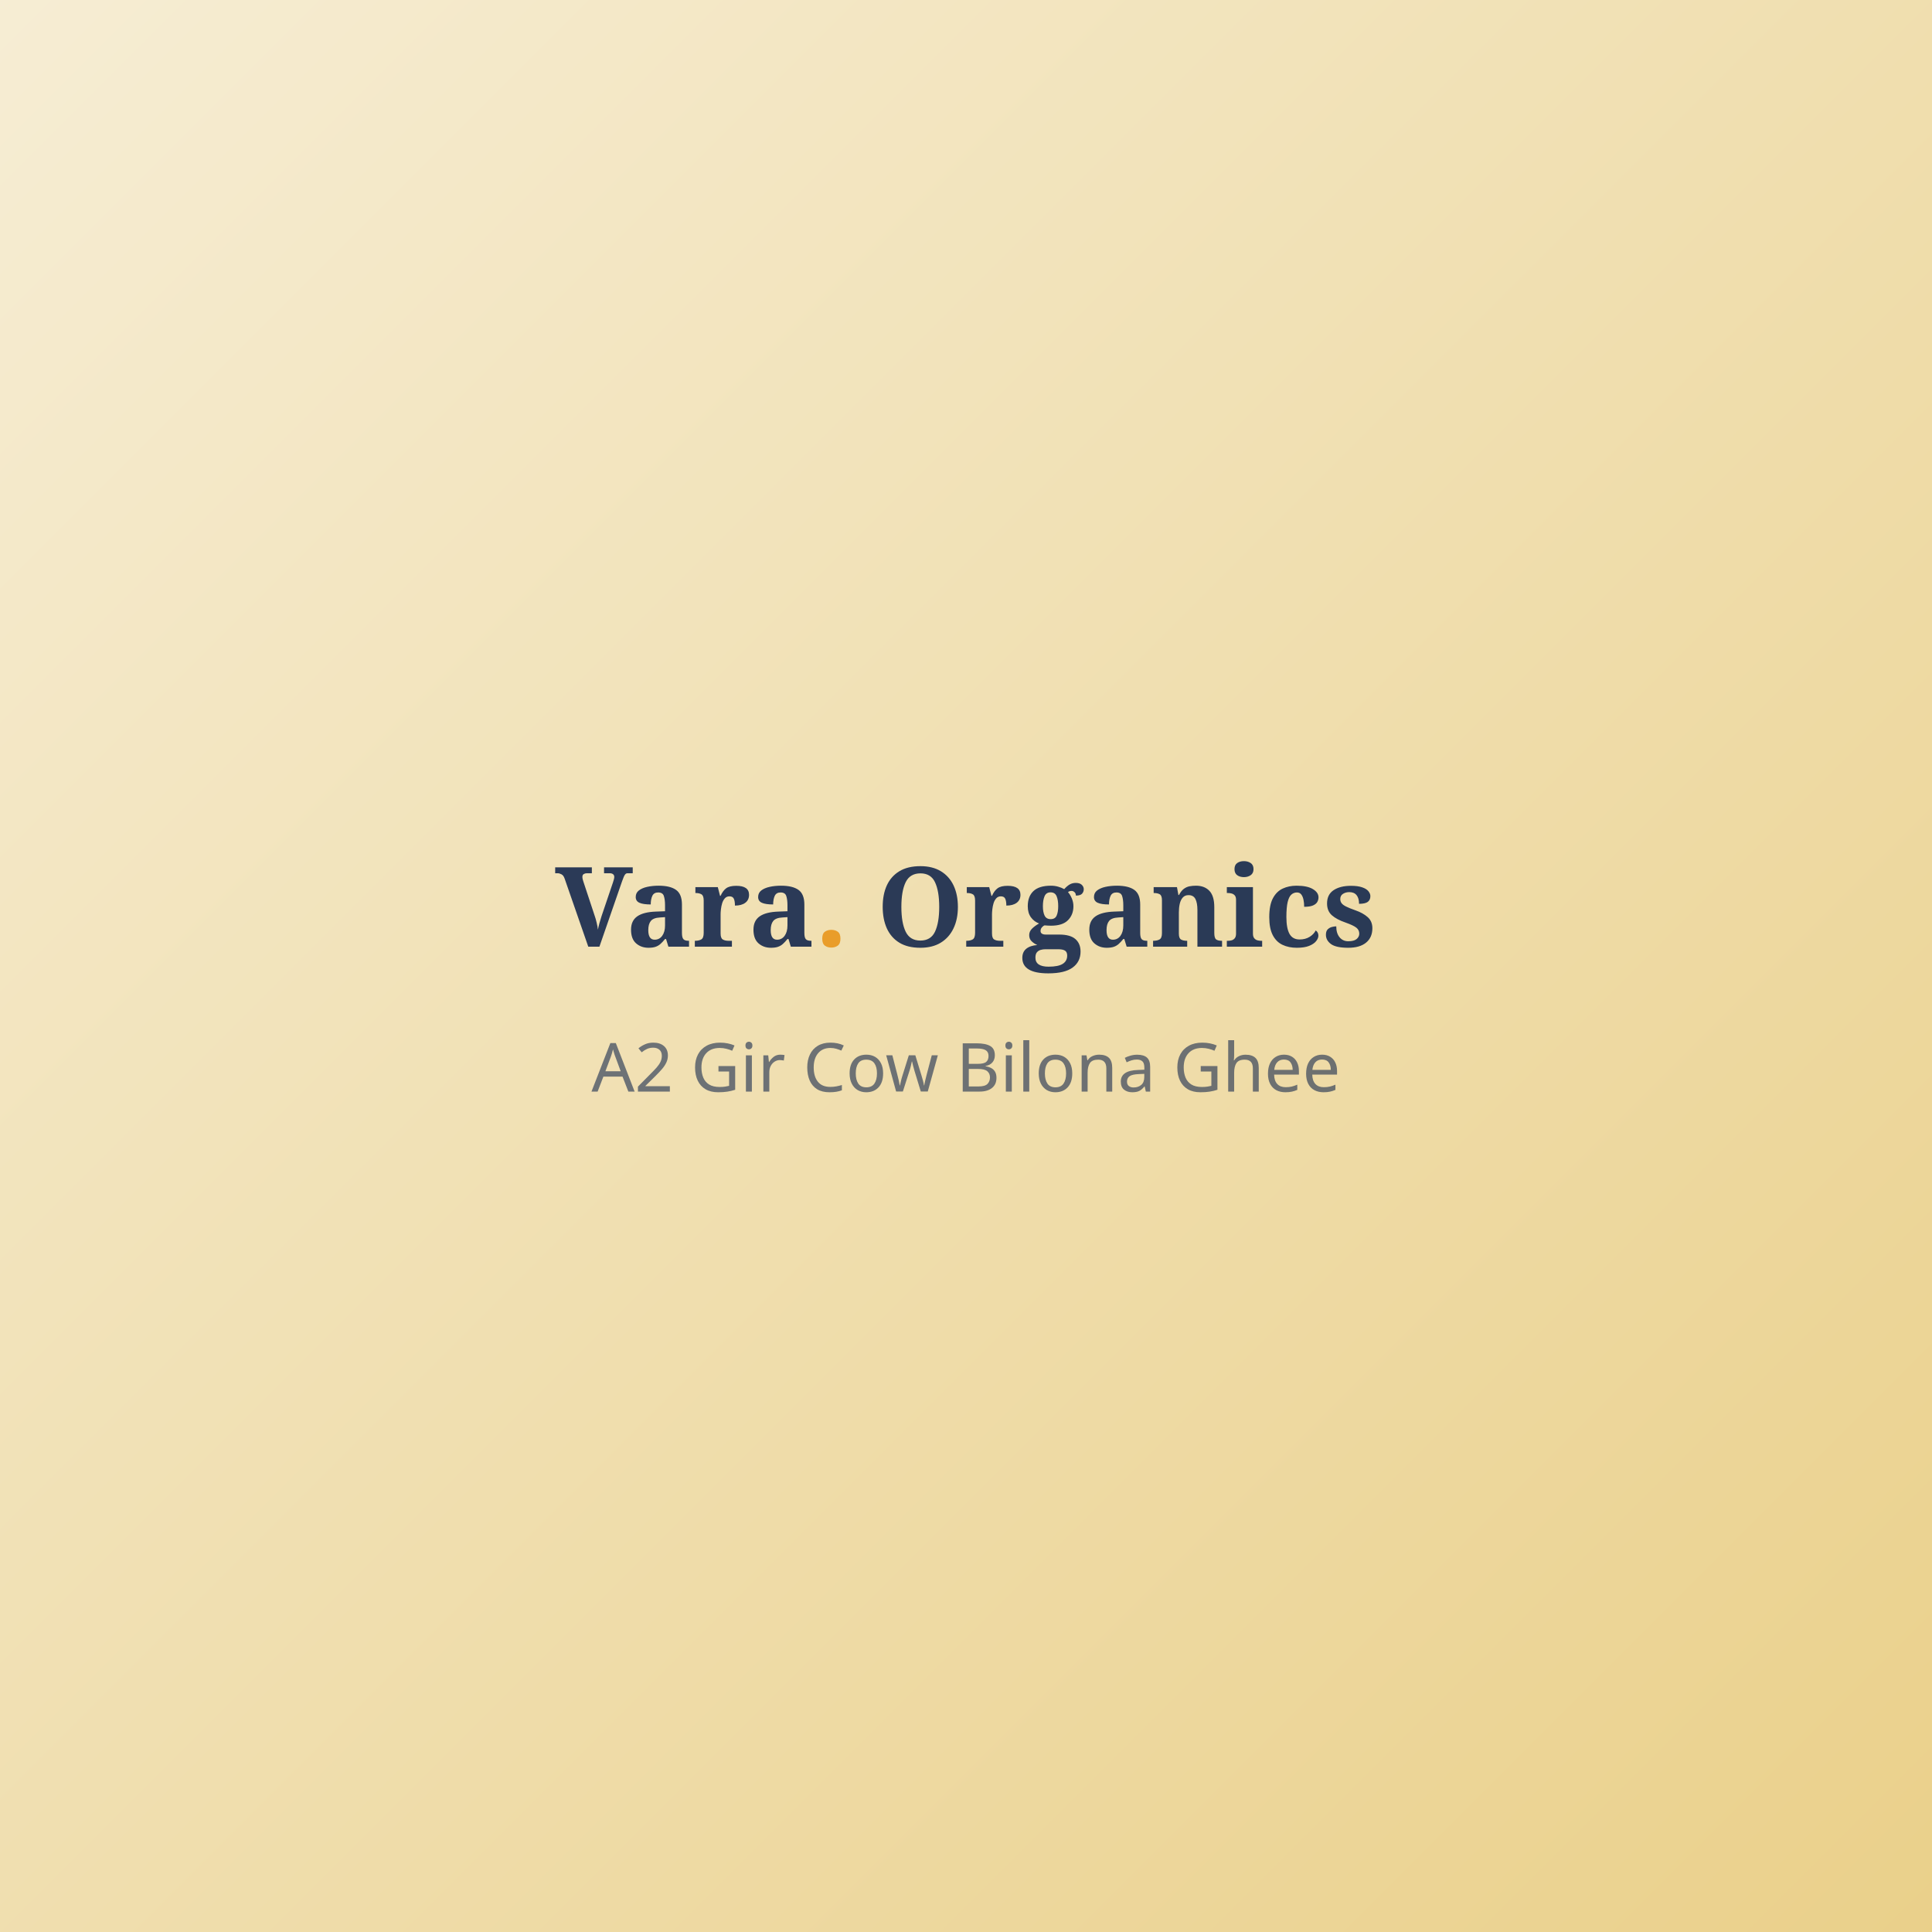
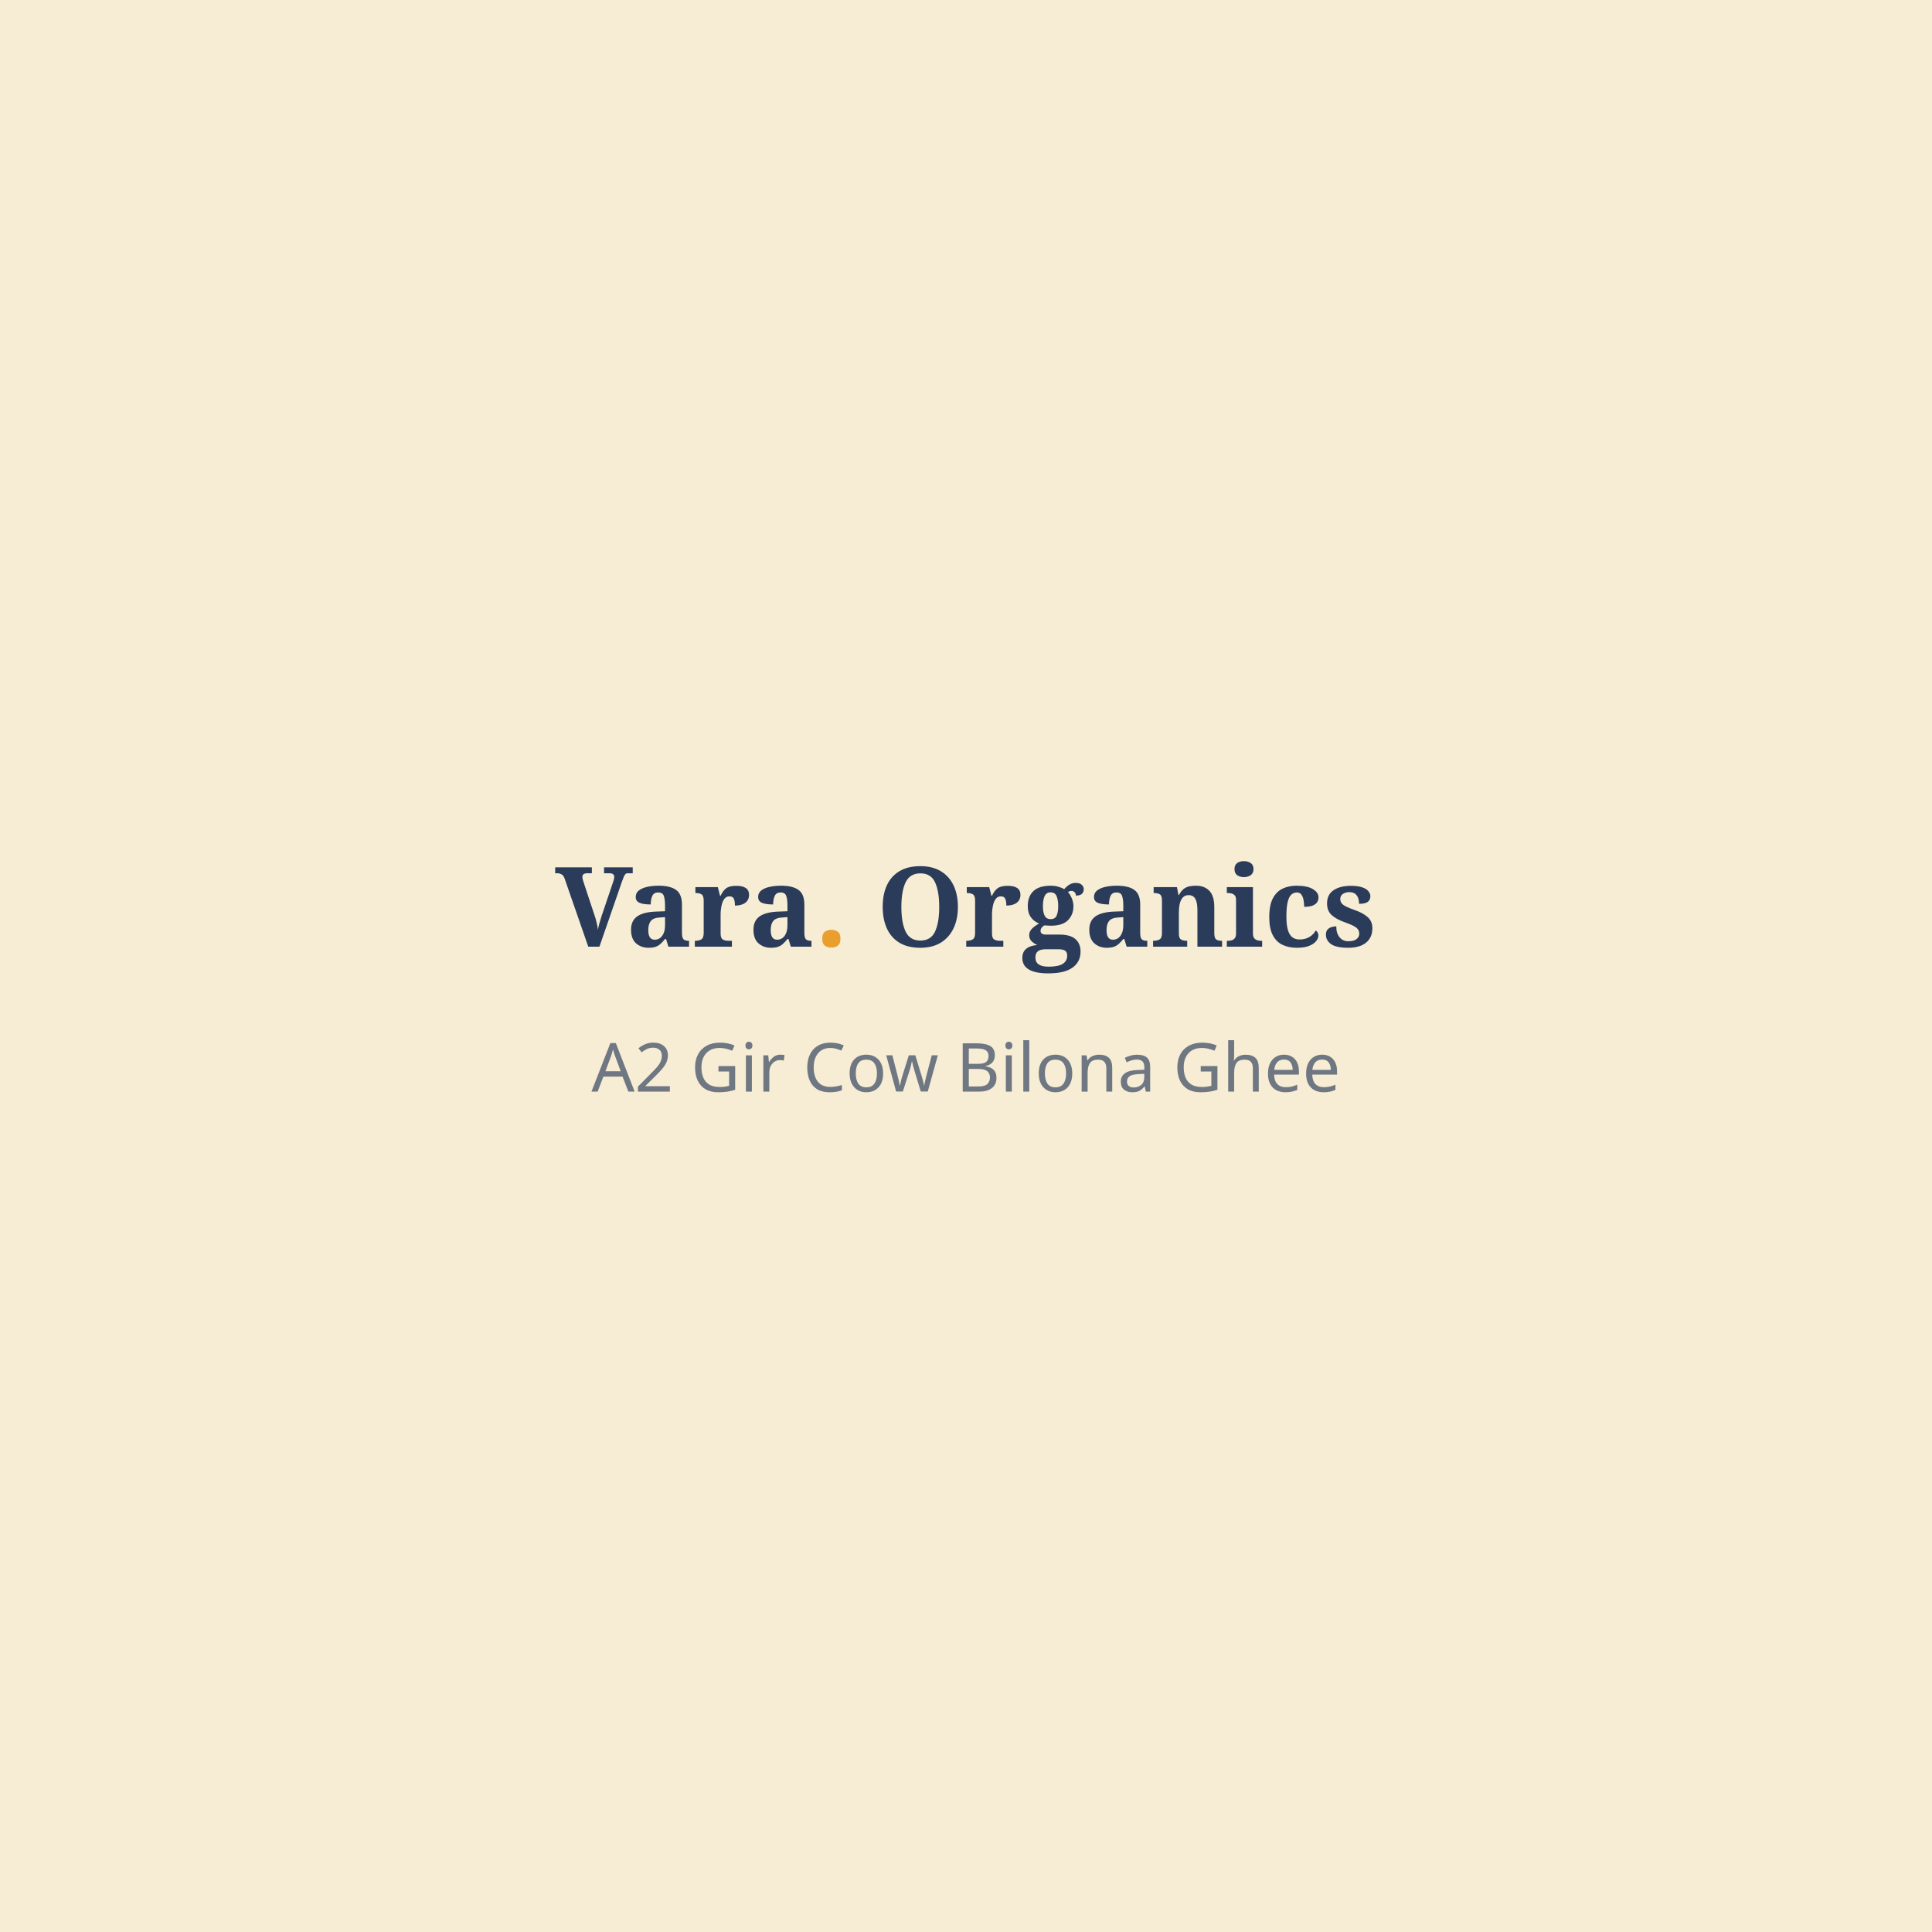
<svg xmlns="http://www.w3.org/2000/svg" viewBox="0 0 800 800" role="img" aria-label="A2 Gir Cow Bilona Ghee">
-   <defs>
-     <linearGradient id="g" x1="0" y1="0" x2="1" y2="1">
-       <stop offset="0" stop-color="#F6EDD4" />
-       <stop offset="1" stop-color="#EAD08A" />
-     </linearGradient>
-   </defs>
-   <rect width="800" height="800" fill="url(#g)" />
+   <rect width="800" height="800" fill="#F6EDD4" />
  <text x="400" y="392" font-family="Georgia,serif" font-size="46" font-weight="600" fill="#15284C" text-anchor="middle" opacity="0.9">Vara<tspan fill="#E8961C">.</tspan> Organics</text>
  <text x="400" y="452" font-family="system-ui,sans-serif" font-size="28" fill="#15284C" text-anchor="middle" opacity="0.6">A2 Gir Cow Bilona Ghee</text>
</svg>
